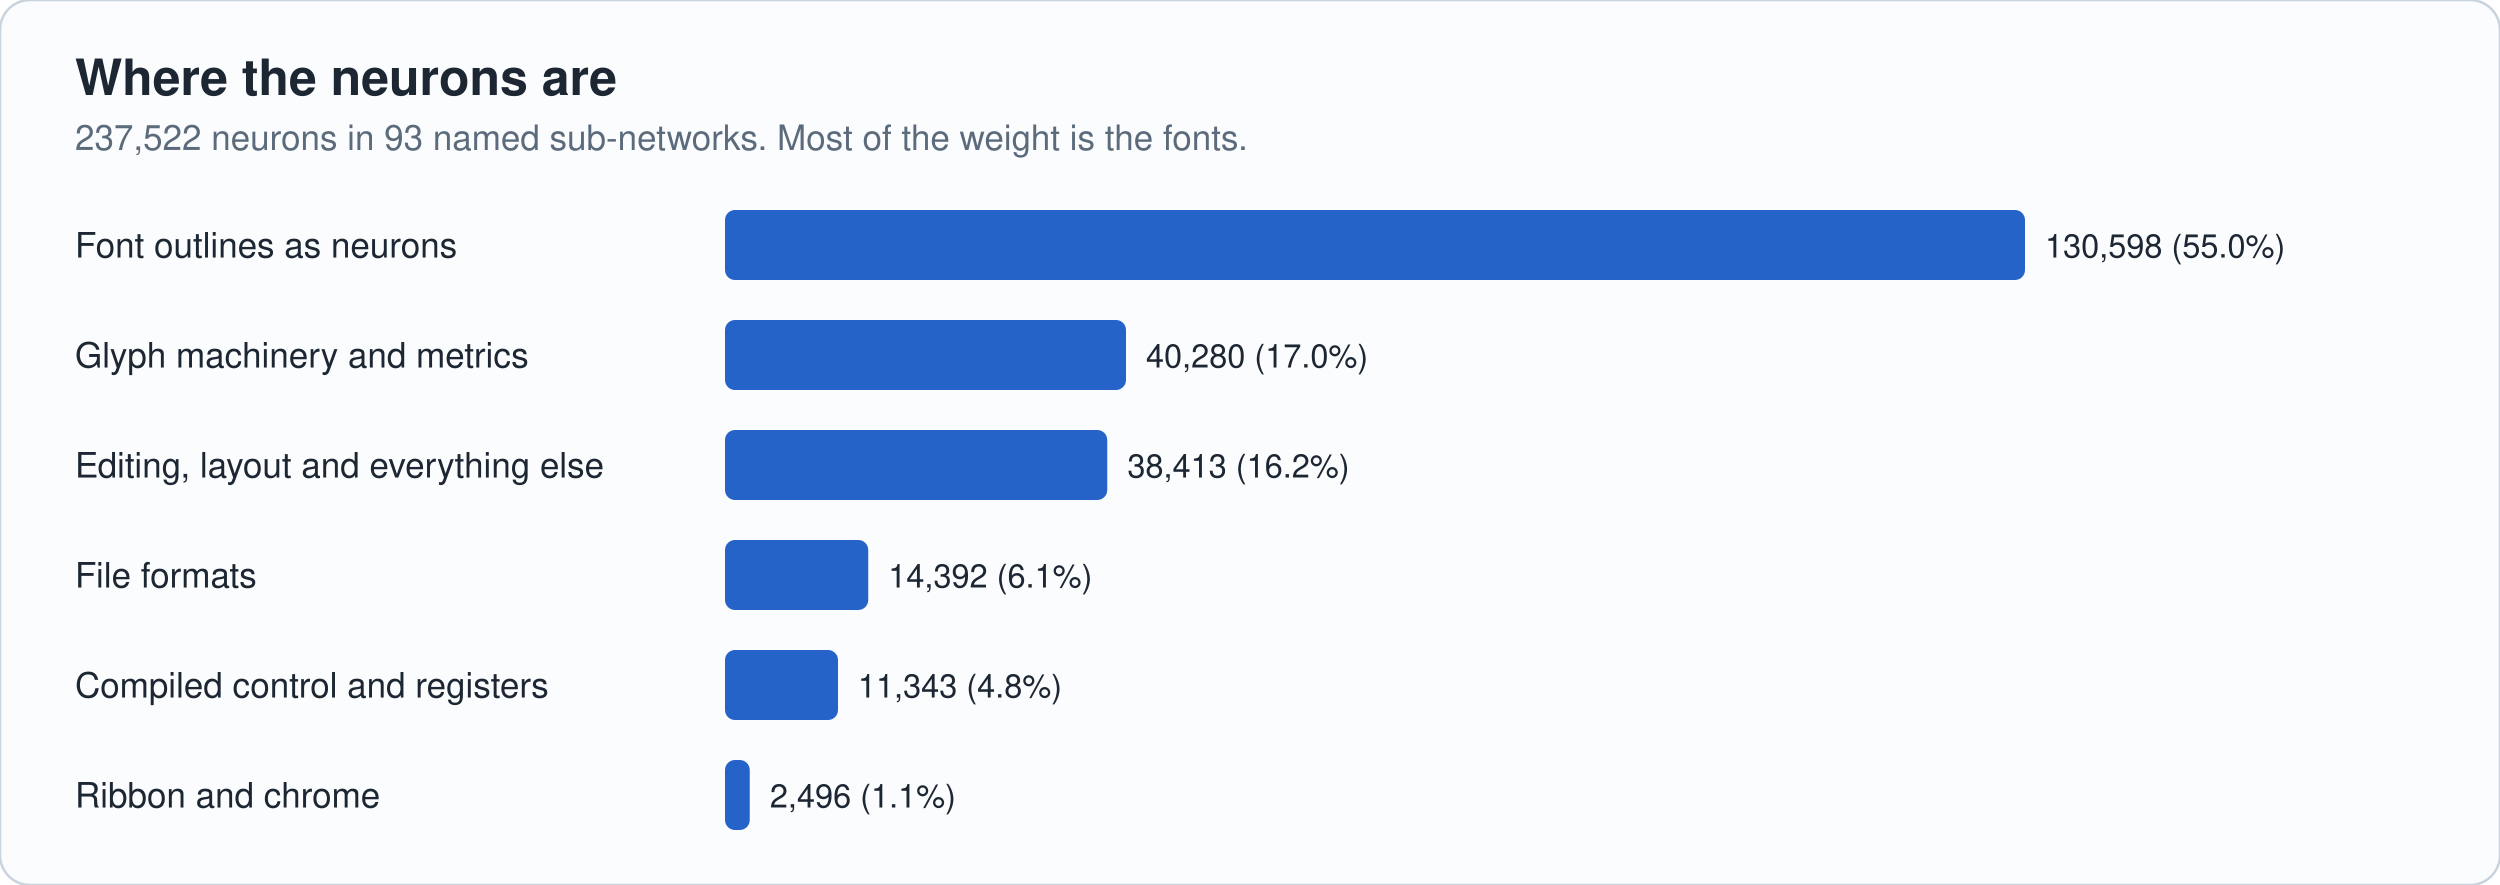
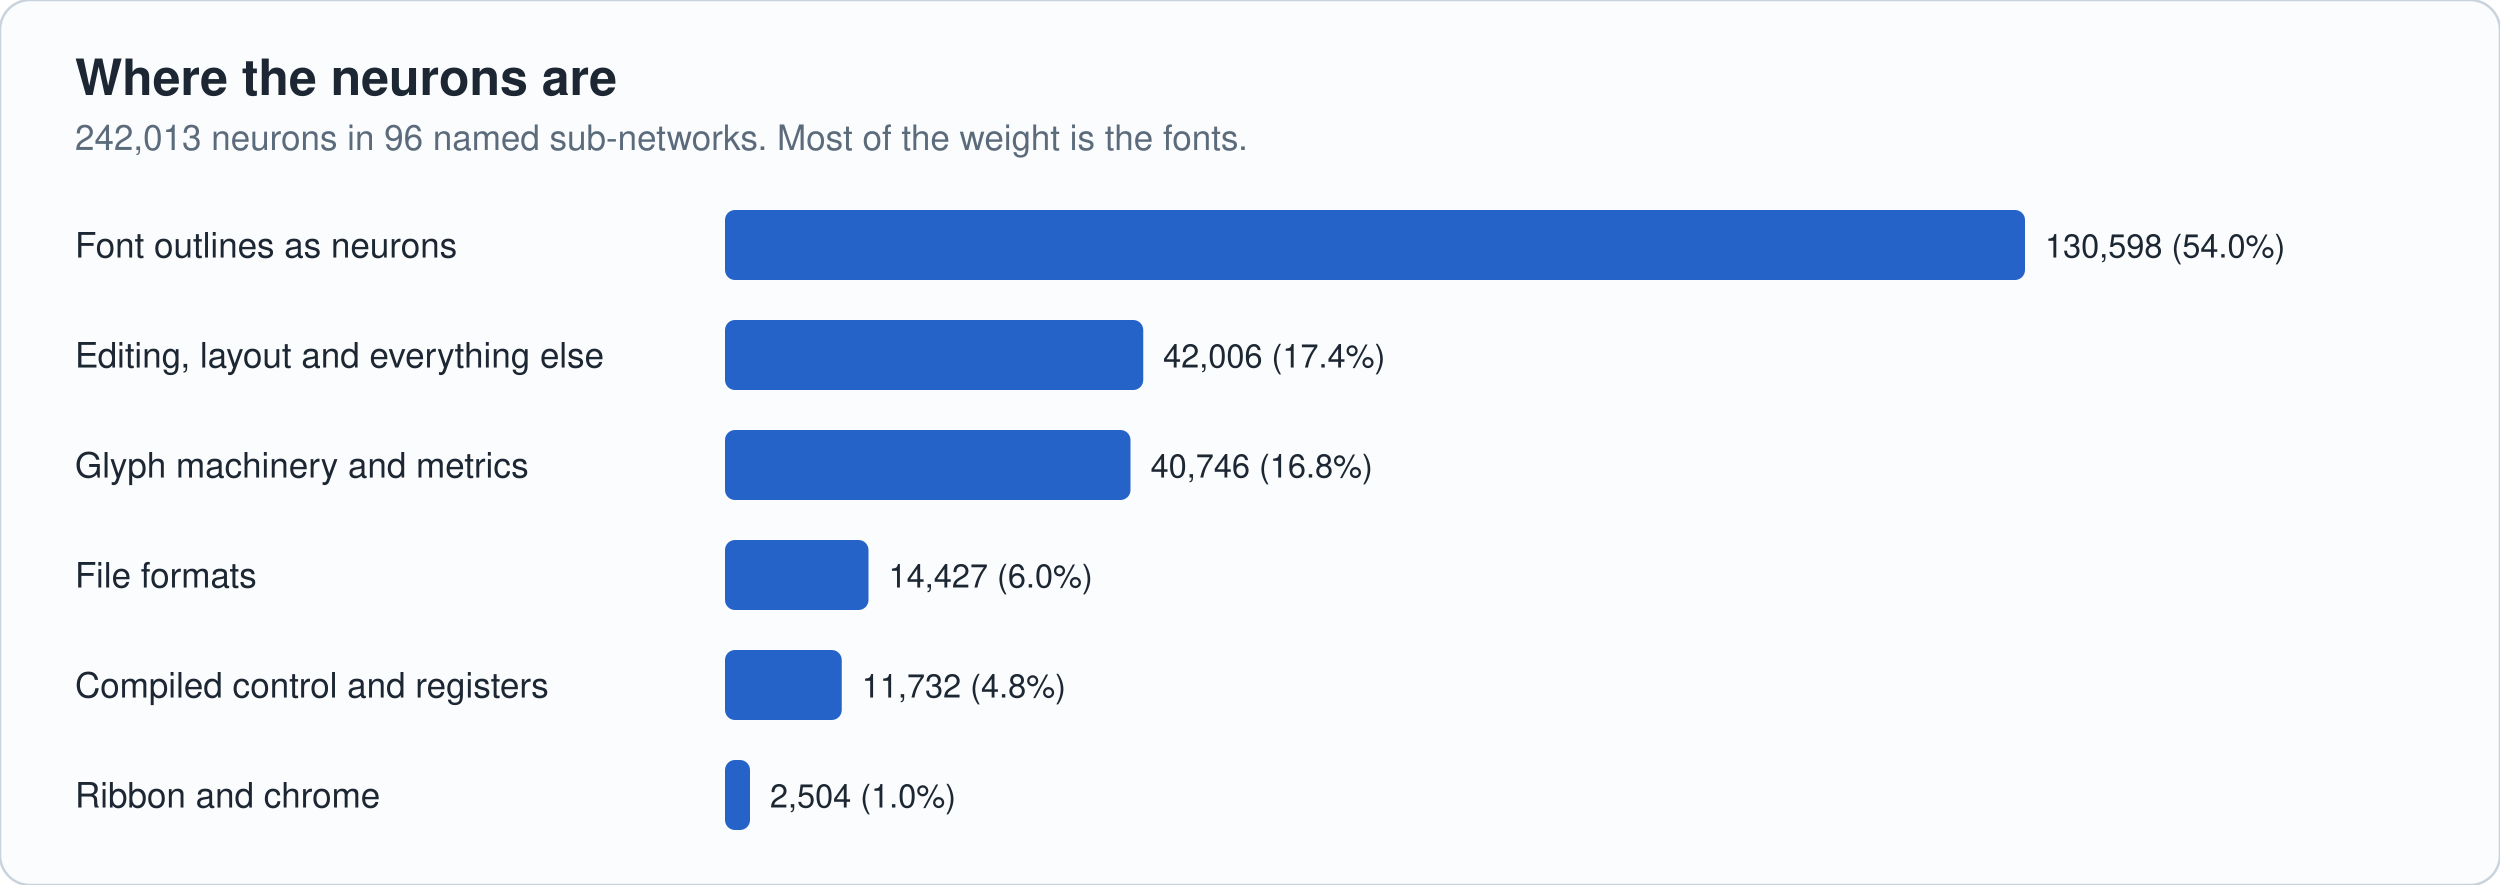
<svg xmlns="http://www.w3.org/2000/svg" viewBox="0 0 1000 354" width="1000" height="354" role="img" aria-label="Neuron counts per family of sub-networks" font-family="-apple-system,'Segoe UI',Helvetica,Arial,sans-serif">
  <rect width="1000" height="354" rx="12" fill="#fbfcfd" stroke="#c9d3dd" />
  <text x="30" y="38" font-size="20" fill="#1c2733" text-anchor="start" font-weight="700">Where the neurons are</text>
-   <text x="30" y="60" font-size="14" fill="#5b6b7b" text-anchor="start" font-weight="400">237,522 neurons in 93 named sub-networks. Most of the weight is the fonts.</text>
+   <text x="30" y="60" font-size="14" fill="#5b6b7b" text-anchor="start" font-weight="400">242,013 neurons in 96 named sub-networks. Most of the weight is the fonts.</text>
  <text x="30" y="103" font-size="14" fill="#1c2733" text-anchor="start" font-weight="400">Font outlines as neurons</text>
  <rect x="290" y="84" width="520.0" height="28" rx="4" fill="#2563c9" />
-   <text x="818.0" y="103" font-size="13" fill="#1c2733" text-anchor="start" font-weight="400">130,598 (55.0%)</text>
-   <text x="30" y="147" font-size="14" fill="#1c2733" text-anchor="start" font-weight="400">Glyph machinery and metrics</text>
-   <rect x="290" y="128" width="160.4" height="28" rx="4" fill="#2563c9" />
-   <text x="458.382" y="147" font-size="13" fill="#1c2733" text-anchor="start" font-weight="400">40,280 (17.0%)</text>
-   <text x="30" y="191" font-size="14" fill="#1c2733" text-anchor="start" font-weight="400">Editing, layout and everything else</text>
-   <rect x="290" y="172" width="152.9" height="28" rx="4" fill="#2563c9" />
-   <text x="450.948" y="191" font-size="13" fill="#1c2733" text-anchor="start" font-weight="400">38,413 (16.2%)</text>
+   <text x="818.0" y="103" font-size="13" fill="#1c2733" text-anchor="start" font-weight="400">130,598 (54.0%)</text>
+   <text x="30" y="147" font-size="14" fill="#1c2733" text-anchor="start" font-weight="400">Editing, layout and everything else</text>
+   <rect x="290" y="128" width="167.3" height="28" rx="4" fill="#2563c9" />
+   <text x="465.255" y="147" font-size="13" fill="#1c2733" text-anchor="start" font-weight="400">42,006 (17.4%)</text>
+   <text x="30" y="191" font-size="14" fill="#1c2733" text-anchor="start" font-weight="400">Glyph machinery and metrics</text>
+   <rect x="290" y="172" width="162.2" height="28" rx="4" fill="#2563c9" />
+   <text x="460.238" y="191" font-size="13" fill="#1c2733" text-anchor="start" font-weight="400">40,746 (16.8%)</text>
  <text x="30" y="235" font-size="14" fill="#1c2733" text-anchor="start" font-weight="400">File formats</text>
-   <rect x="290" y="216" width="57.3" height="28" rx="4" fill="#2563c9" />
-   <text x="355.304" y="235" font-size="13" fill="#1c2733" text-anchor="start" font-weight="400">14,392 (6.1%)</text>
+   <rect x="290" y="216" width="57.4" height="28" rx="4" fill="#2563c9" />
+   <text x="355.444" y="235" font-size="13" fill="#1c2733" text-anchor="start" font-weight="400">14,427 (6.0%)</text>
  <text x="30" y="279" font-size="14" fill="#1c2733" text-anchor="start" font-weight="400">Compiled control and registers</text>
-   <rect x="290" y="260" width="45.2" height="28" rx="4" fill="#2563c9" />
-   <text x="343.164" y="279" font-size="13" fill="#1c2733" text-anchor="start" font-weight="400">11,343 (4.8%)</text>
+   <rect x="290" y="260" width="46.7" height="28" rx="4" fill="#2563c9" />
+   <text x="344.713" y="279" font-size="13" fill="#1c2733" text-anchor="start" font-weight="400">11,732 (4.8%)</text>
  <text x="30" y="323" font-size="14" fill="#1c2733" text-anchor="start" font-weight="400">Ribbon and chrome</text>
-   <rect x="290" y="304" width="9.9" height="28" rx="4" fill="#2563c9" />
-   <text x="307.938" y="323" font-size="13" fill="#1c2733" text-anchor="start" font-weight="400">2,496 (1.1%)</text>
+   <rect x="290" y="304" width="10.0" height="28" rx="4" fill="#2563c9" />
+   <text x="307.97" y="323" font-size="13" fill="#1c2733" text-anchor="start" font-weight="400">2,504 (1.0%)</text>
</svg>
